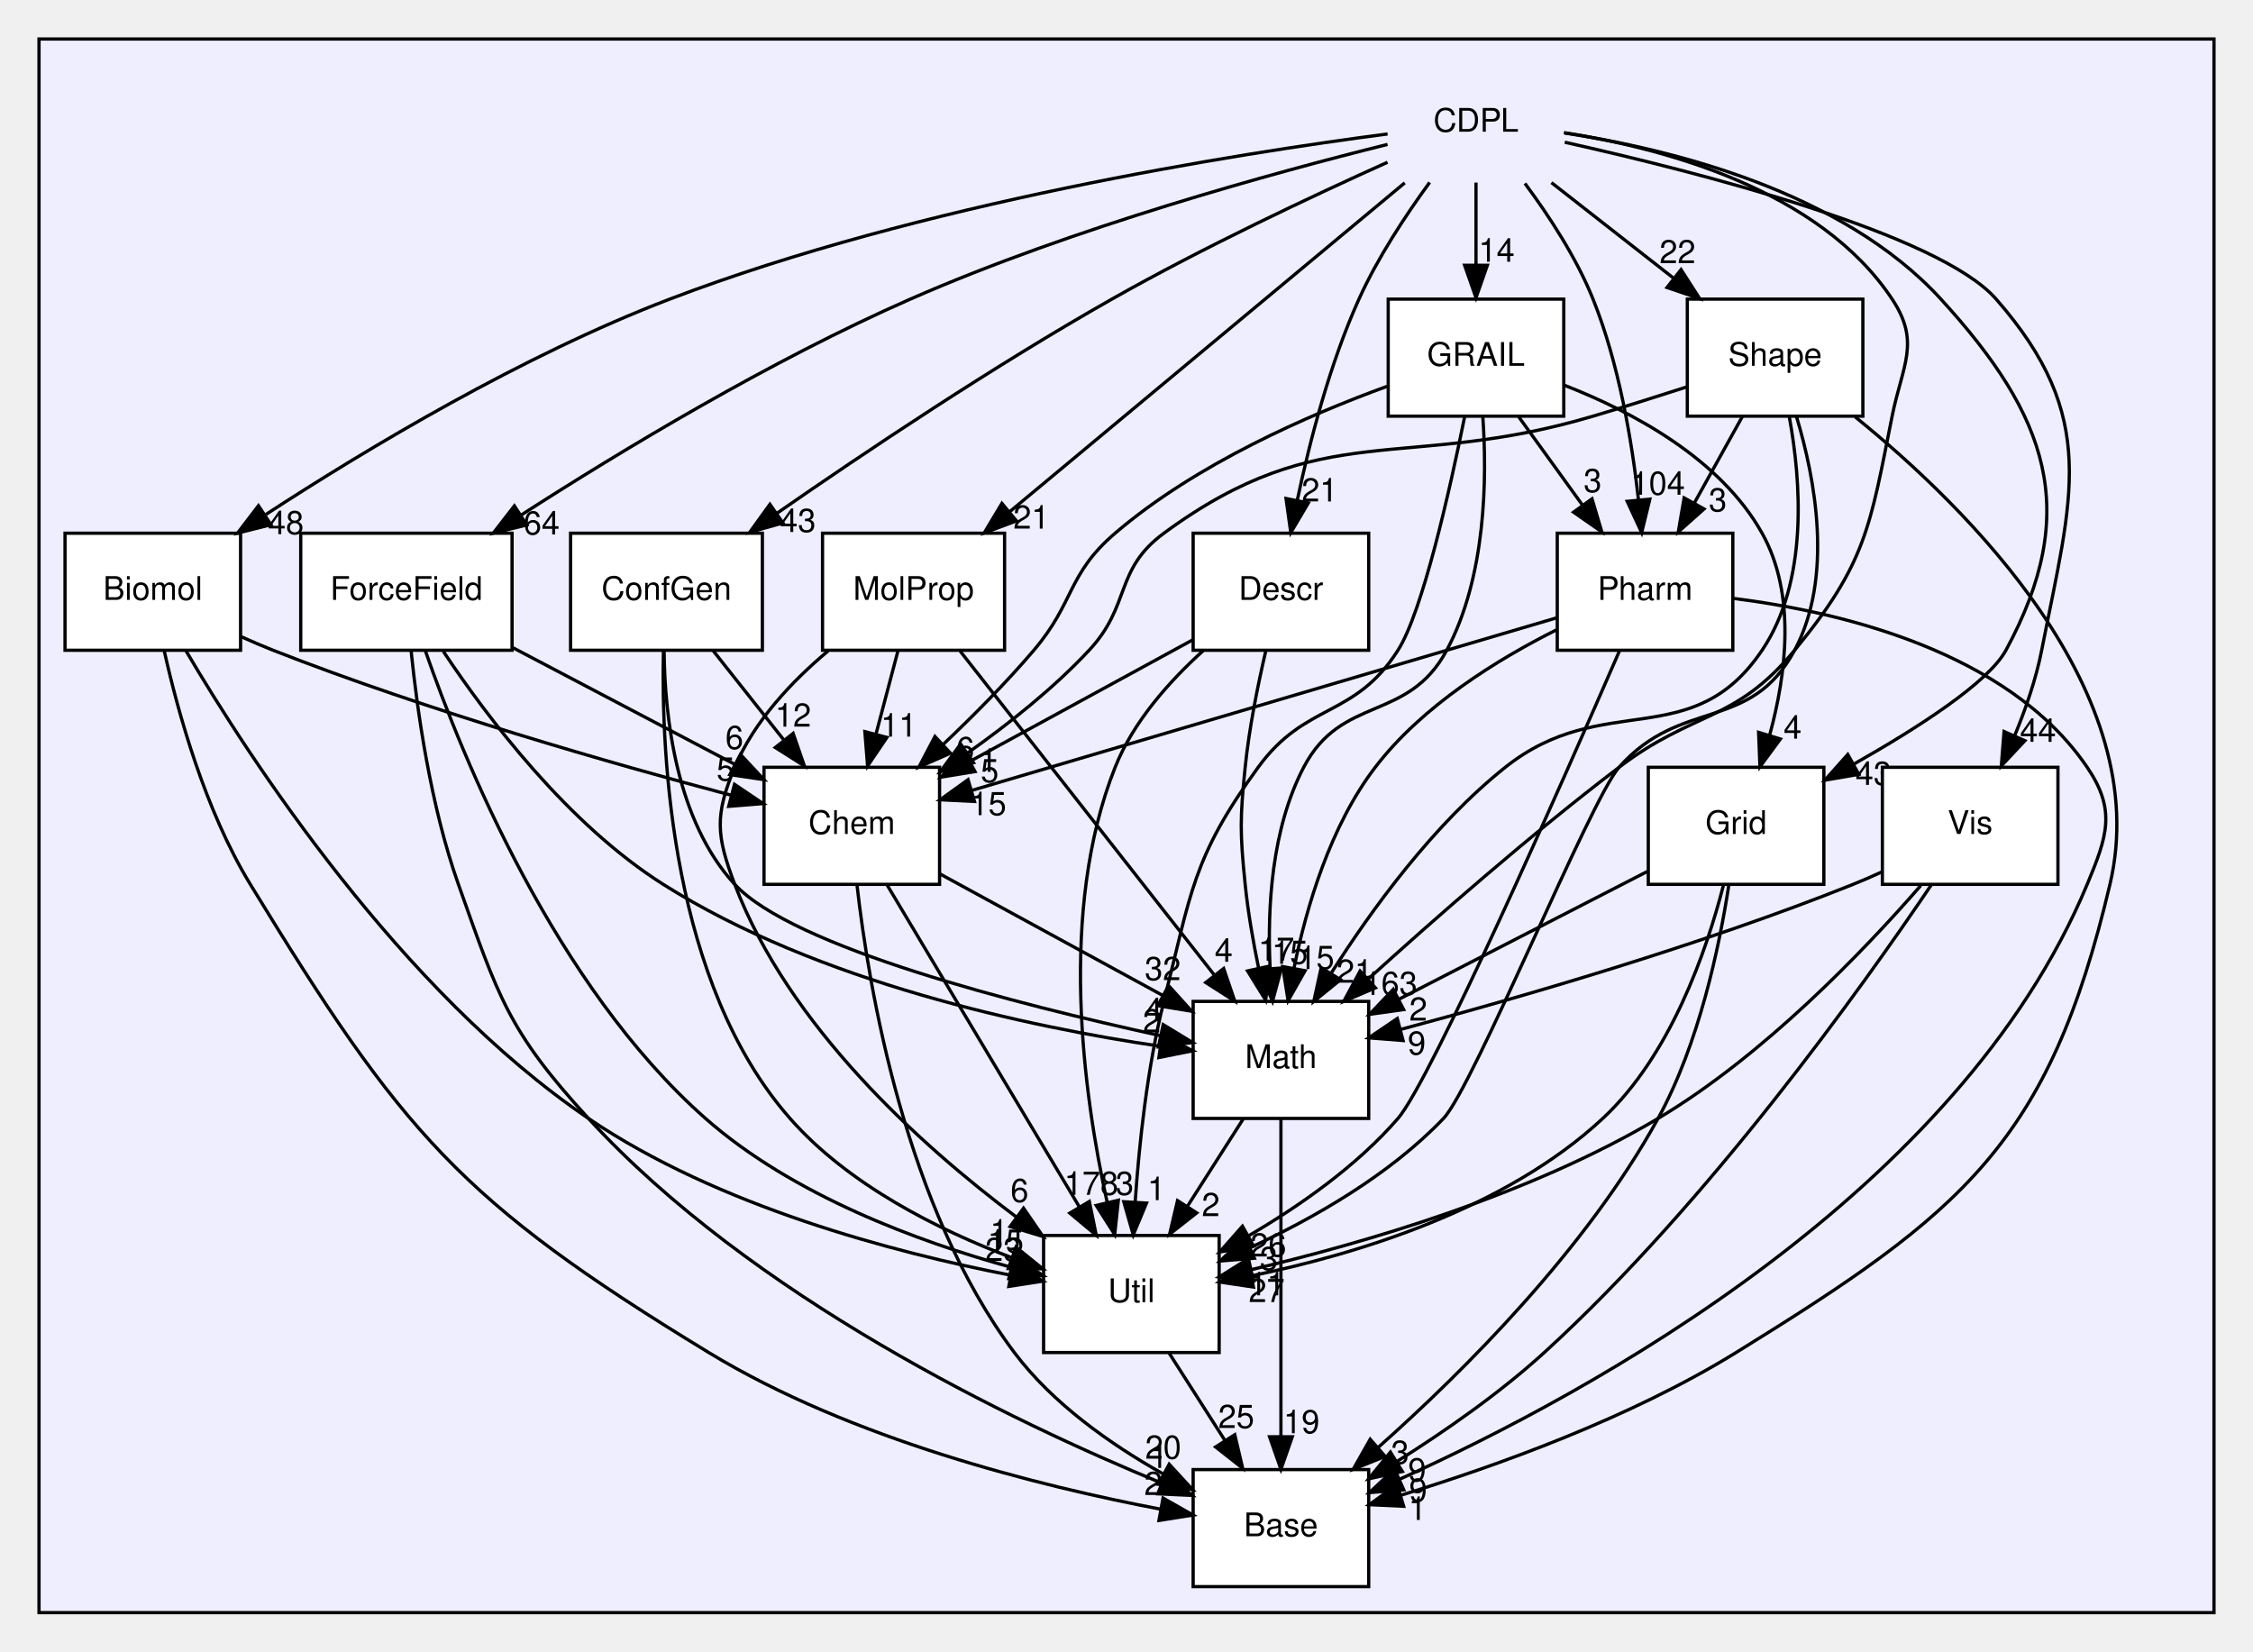
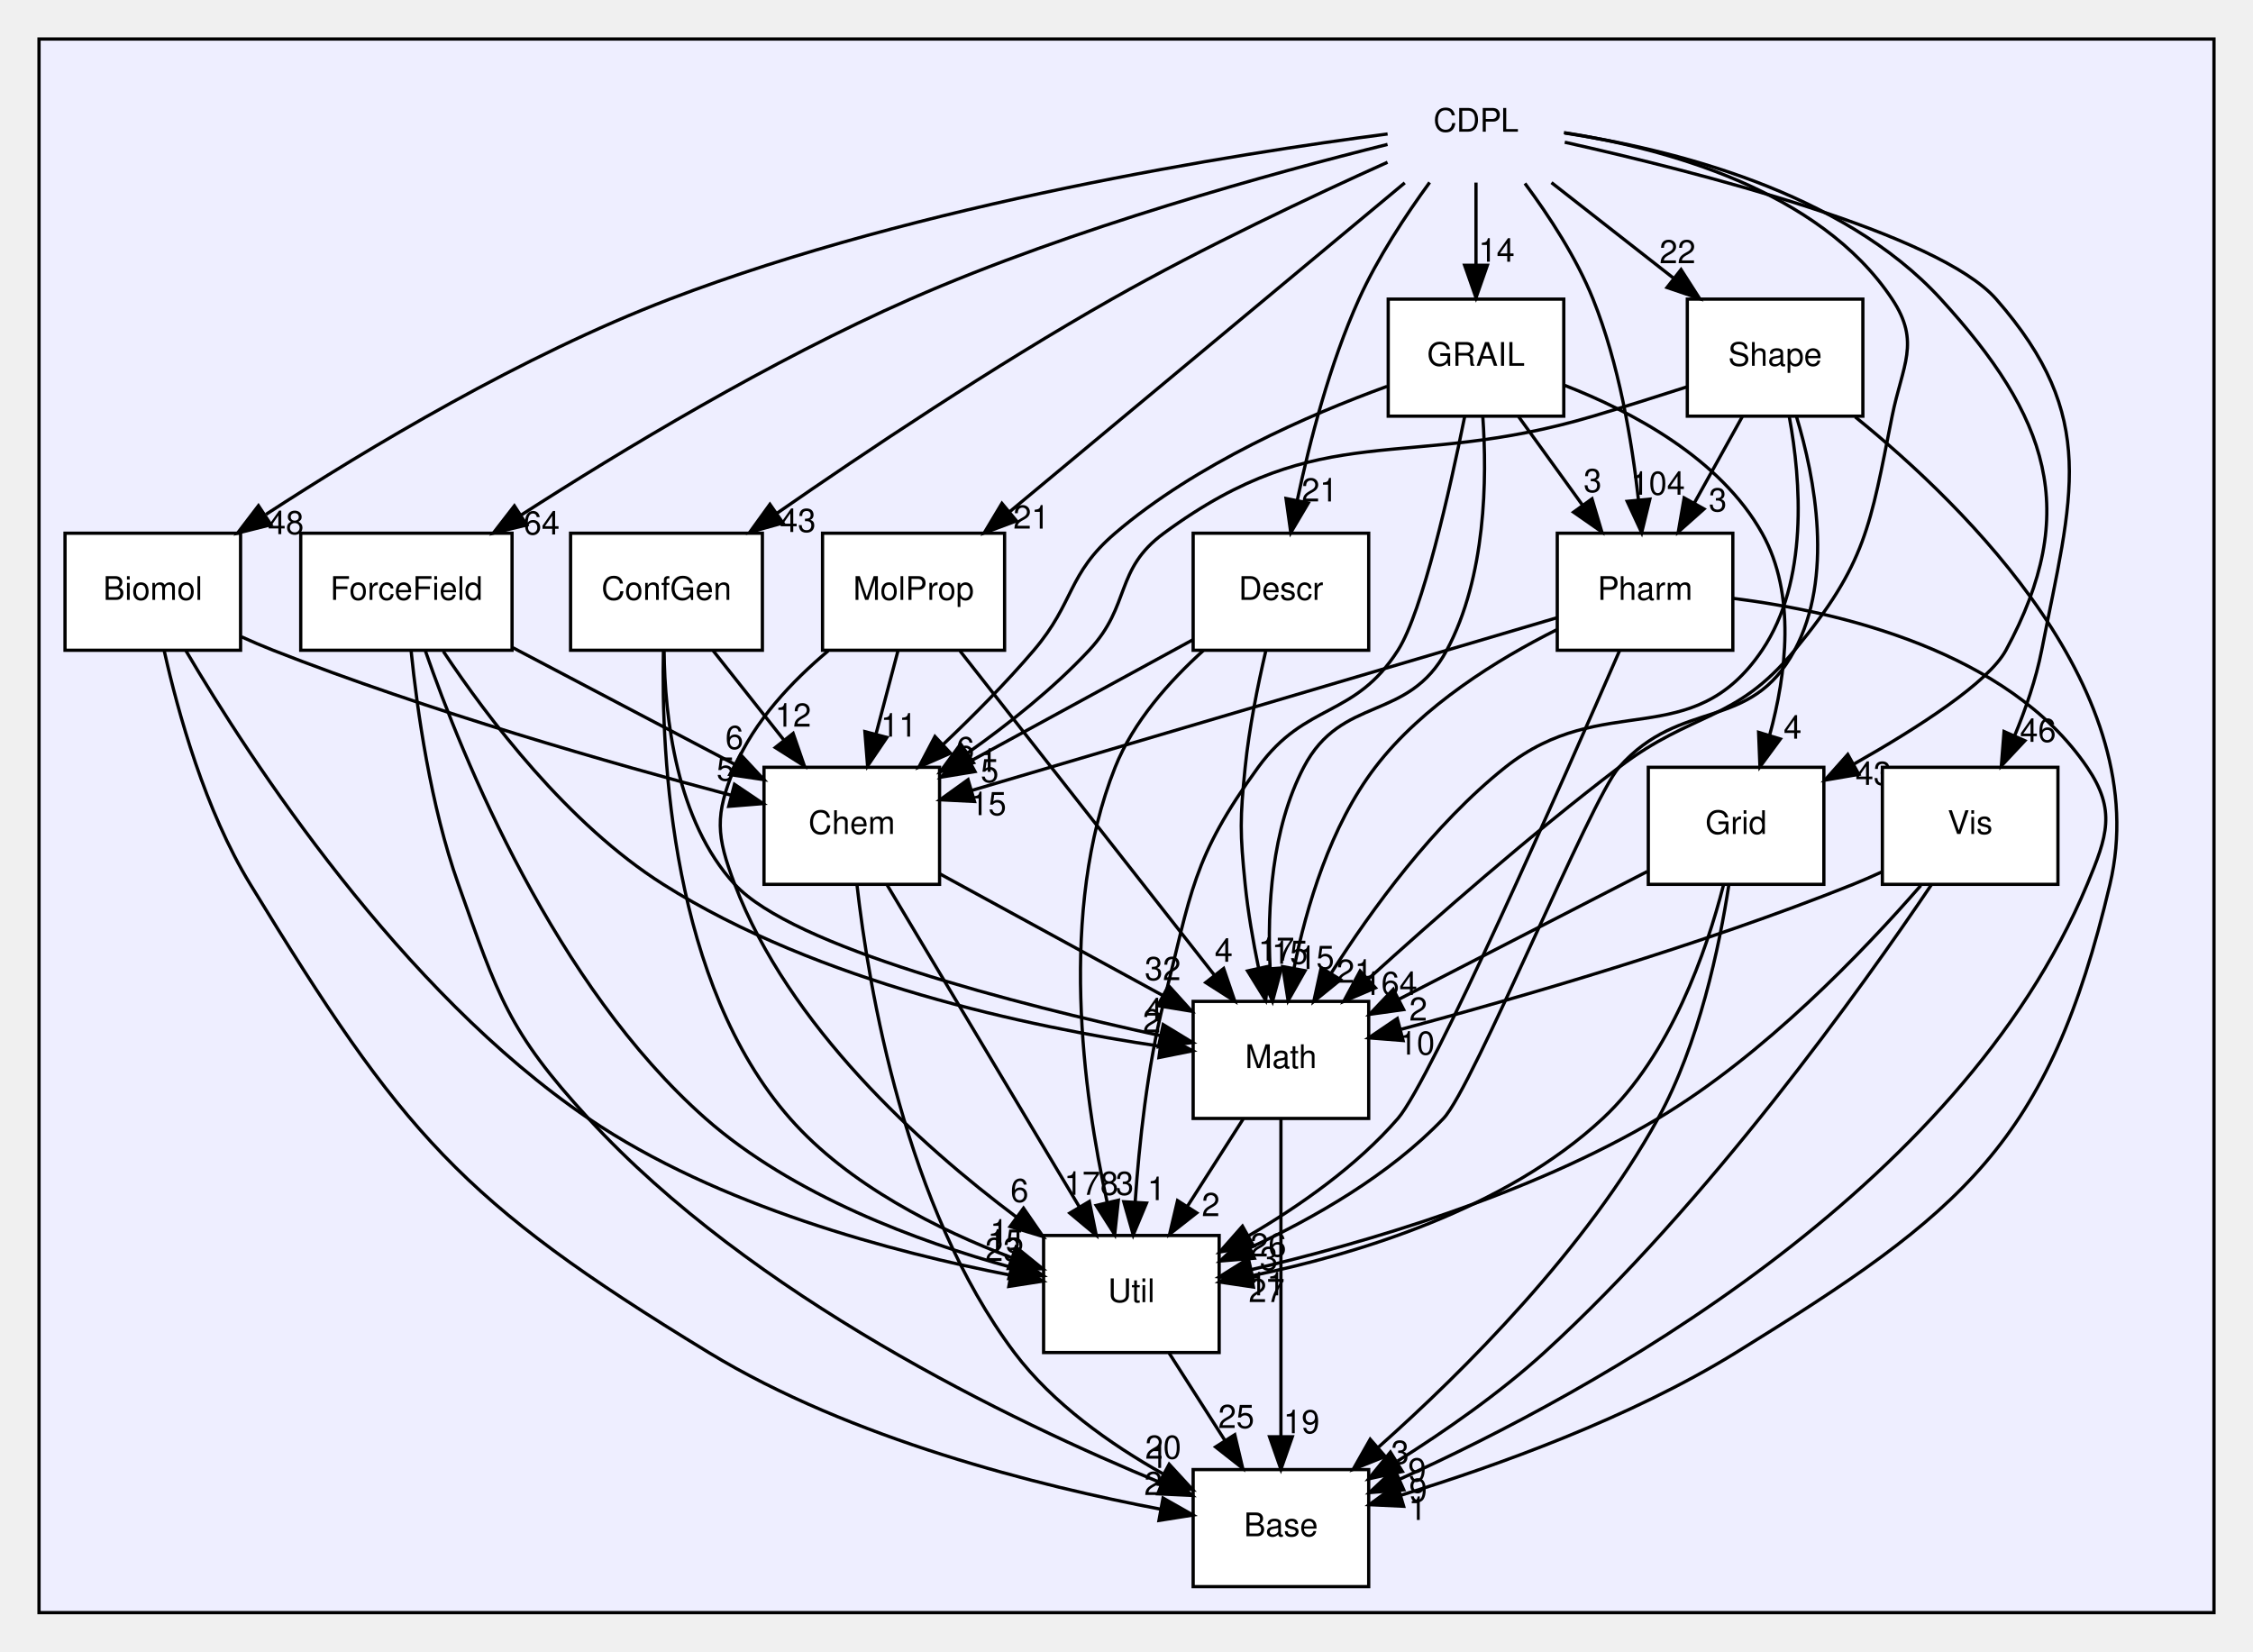
<svg xmlns="http://www.w3.org/2000/svg" xmlns:xlink="http://www.w3.org/1999/xlink" width="693pt" height="508pt" viewBox="0.00 0.00 693.00 508.00">
  <g id="graph0" class="graph" transform="scale(1 1) rotate(0) translate(4 504)">
    <g id="clust1" class="cluster">
      <g id="a_clust1">
        <a xlink:href="dir_d9e3ca1242923a0f3e299c3c2535cd81.html" target="_top">
          <polygon fill="#eeeeff" stroke="#000000" points="8,-8 8,-492 677,-492 677,-8 8,-8" />
        </a>
      </g>
    </g>
    <g id="node1" class="node">
      <text text-anchor="middle" x="450" y="-463.5" font-family="Helvetica,sans-Serif" font-size="10.00" fill="#000000">CDPL</text>
    </g>
    <g id="node3" class="node">
      <g id="a_node3">
        <a xlink:href="dir_7be3ff201f5f76b5f31a7c277c66fc66.html" target="_top" xlink:title="Biomol">
          <polygon fill="#ffffff" stroke="#000000" points="70,-340 16,-340 16,-304 70,-304 70,-340" />
          <text text-anchor="middle" x="43" y="-319.5" font-family="Helvetica,sans-Serif" font-size="10.00" fill="#000000">Biomol</text>
        </a>
      </g>
    </g>
    <g id="edge16" class="edge">
      <path fill="none" stroke="#000000" d="M422.812,-462.8C376.344,-456.739 279.186,-441.471 202,-412 156.824,-394.751 109.067,-366.129 77.824,-345.796" />
      <polygon fill="#000000" stroke="#000000" points="79.35,-342.611 69.073,-340.036 75.501,-348.458 79.35,-342.611" />
      <g id="a_edge16-headlabel">
        <a xlink:href="dir_000000_000006.html" target="_top" xlink:title="48">
          <text text-anchor="middle" x="83.913" y="-339.715" font-family="Helvetica,sans-Serif" font-size="10.00" fill="#000000">48</text>
        </a>
      </g>
    </g>
    <g id="node5" class="node">
      <g id="a_node5">
        <a xlink:href="dir_f4689c5d160d8a5c625e00746131db23.html" target="_top" xlink:title="ConfGen">
          <polygon fill="#ffffff" stroke="#000000" points="230.5,-340 171.5,-340 171.5,-304 230.5,-304 230.5,-340" />
          <text text-anchor="middle" x="201" y="-319.5" font-family="Helvetica,sans-Serif" font-size="10.00" fill="#000000">ConfGen</text>
        </a>
      </g>
    </g>
    <g id="edge17" class="edge">
      <path fill="none" stroke="#000000" d="M422.787,-454.099C399.785,-443.752 366.176,-427.955 338,-412 301.801,-391.502 262.273,-365.068 235.02,-346.161" />
      <polygon fill="#000000" stroke="#000000" points="236.827,-343.154 226.623,-340.304 232.822,-348.895 236.827,-343.154" />
      <g id="a_edge17-headlabel">
        <a xlink:href="dir_000000_000007.html" target="_top" xlink:title="43">
          <text text-anchor="middle" x="241.399" y="-340.382" font-family="Helvetica,sans-Serif" font-size="10.00" fill="#000000">43</text>
        </a>
      </g>
    </g>
    <g id="node6" class="node">
      <g id="a_node6">
        <a xlink:href="dir_e745a1d3abba6038f68bb4cb91ac9212.html" target="_top" xlink:title="Descr">
          <polygon fill="#ffffff" stroke="#000000" points="417,-340 363,-340 363,-304 417,-304 417,-340" />
          <text text-anchor="middle" x="390" y="-319.5" font-family="Helvetica,sans-Serif" font-size="10.00" fill="#000000">Descr</text>
        </a>
      </g>
    </g>
    <g id="edge15" class="edge">
      <path fill="none" stroke="#000000" d="M435.744,-447.89C428.378,-437.8 419.752,-424.733 414,-412 405.04,-392.166 398.868,-368.312 395.029,-350.146" />
      <polygon fill="#000000" stroke="#000000" points="398.429,-349.3 393.034,-340.181 391.565,-350.673 398.429,-349.3" />
      <g id="a_edge15-headlabel">
        <a xlink:href="dir_000000_000008.html" target="_top" xlink:title="21">
          <text text-anchor="middle" x="401.918" y="-349.767" font-family="Helvetica,sans-Serif" font-size="10.00" fill="#000000">21</text>
        </a>
      </g>
    </g>
    <g id="node7" class="node">
      <g id="a_node7">
        <a xlink:href="dir_f85293c44cb7dbf0b9661f2bdcd7f1cd.html" target="_top" xlink:title="ForceField">
          <polygon fill="#ffffff" stroke="#000000" points="153.5,-340 88.5,-340 88.5,-304 153.5,-304 153.5,-340" />
          <text text-anchor="middle" x="121" y="-319.5" font-family="Helvetica,sans-Serif" font-size="10.00" fill="#000000">ForceField</text>
        </a>
      </g>
    </g>
    <g id="edge19" class="edge">
      <path fill="none" stroke="#000000" d="M422.79,-459.585C387.954,-450.918 326.108,-433.987 276,-412 233.078,-393.166 187.003,-365.337 156.346,-345.618" />
      <polygon fill="#000000" stroke="#000000" points="158.03,-342.539 147.736,-340.032 154.22,-348.411 158.03,-342.539" />
      <g id="a_edge19-headlabel">
        <a xlink:href="dir_000000_000009.html" target="_top" xlink:title="64">
          <text text-anchor="middle" x="162.591" y="-339.613" font-family="Helvetica,sans-Serif" font-size="10.00" fill="#000000">64</text>
        </a>
      </g>
    </g>
    <g id="node8" class="node">
      <g id="a_node8">
        <a xlink:href="dir_63172153952ece9cd58d985c57b76252.html" target="_top" xlink:title="GRAIL">
          <polygon fill="#ffffff" stroke="#000000" points="477,-412 423,-412 423,-376 477,-376 477,-412" />
          <text text-anchor="middle" x="450" y="-391.5" font-family="Helvetica,sans-Serif" font-size="10.00" fill="#000000">GRAIL</text>
        </a>
      </g>
    </g>
    <g id="edge20" class="edge">
      <path fill="none" stroke="#000000" d="M450,-447.831C450,-440.131 450,-430.974 450,-422.417" />
      <polygon fill="#000000" stroke="#000000" points="453.5,-422.413 450,-412.413 446.5,-422.413 453.5,-422.413" />
      <g id="a_edge20-headlabel">
        <a xlink:href="dir_000000_000010.html" target="_top" xlink:title="14">
          <text text-anchor="middle" x="456.339" y="-423.508" font-family="Helvetica,sans-Serif" font-size="10.00" fill="#000000">14</text>
        </a>
      </g>
    </g>
    <g id="node9" class="node">
      <g id="a_node9">
        <a xlink:href="dir_8e68467dd8a3f99c322490b7fb276a25.html" target="_top" xlink:title="Grid">
          <polygon fill="#ffffff" stroke="#000000" points="557,-268 503,-268 503,-232 557,-232 557,-268" />
          <text text-anchor="middle" x="530" y="-247.5" font-family="Helvetica,sans-Serif" font-size="10.00" fill="#000000">Grid</text>
        </a>
      </g>
    </g>
    <g id="edge14" class="edge">
      <path fill="none" stroke="#000000" d="M477.269,-463.088C509.494,-458.19 562.569,-445.305 593,-412 625.928,-375.962 636.275,-346.91 613,-304 607.634,-294.106 586.041,-280.205 566.226,-268.986" />
      <polygon fill="#000000" stroke="#000000" points="567.755,-265.831 557.312,-264.043 564.36,-271.953 567.755,-265.831" />
      <g id="a_edge14-headlabel">
        <a xlink:href="dir_000000_000011.html" target="_top" xlink:title="43">
          <text text-anchor="middle" x="572.275" y="-262.591" font-family="Helvetica,sans-Serif" font-size="10.00" fill="#000000">43</text>
        </a>
      </g>
    </g>
    <g id="node10" class="node">
      <g id="a_node10">
        <a xlink:href="dir_a11e439900186475800e797c0fd0ac6b.html" target="_top" xlink:title="Math">
          <polygon fill="#ffffff" stroke="#000000" points="417,-196 363,-196 363,-160 417,-160 417,-196" />
          <text text-anchor="middle" x="390" y="-175.5" font-family="Helvetica,sans-Serif" font-size="10.00" fill="#000000">Math</text>
        </a>
      </g>
    </g>
    <g id="edge18" class="edge">
      <path fill="none" stroke="#000000" d="M477.035,-463.213C507.474,-458.469 555.598,-445.764 578,-412 586.846,-398.668 581.138,-391.689 578,-376 571.201,-342.007 570.034,-330.763 548,-304 529.666,-281.732 516.951,-285.472 494,-268 466.709,-247.224 437.299,-221.426 416.742,-202.784" />
      <polygon fill="#000000" stroke="#000000" points="419.067,-200.167 409.319,-196.015 414.35,-205.339 419.067,-200.167" />
      <g id="a_edge18-headlabel">
-         <a xlink:href="dir_000000_000001.html" target="_top" xlink:title="163">
-           <text text-anchor="middle" x="423.636" y="-197.991" font-family="Helvetica,sans-Serif" font-size="10.00" fill="#000000">163</text>
+         <a xlink:href="dir_000000_000001.html" target="_top" xlink:title="164">
+           <text text-anchor="middle" x="423.636" y="-197.991" font-family="Helvetica,sans-Serif" font-size="10.00" fill="#000000">164</text>
        </a>
      </g>
    </g>
    <g id="node11" class="node">
      <g id="a_node11">
        <a xlink:href="dir_800d7d48dc6ea121393d52928155436d.html" target="_top" xlink:title="MolProp">
          <polygon fill="#ffffff" stroke="#000000" points="305,-340 249,-340 249,-304 305,-304 305,-340" />
          <text text-anchor="middle" x="277" y="-319.5" font-family="Helvetica,sans-Serif" font-size="10.00" fill="#000000">MolProp</text>
        </a>
      </g>
    </g>
    <g id="edge13" class="edge">
      <path fill="none" stroke="#000000" d="M428.089,-447.762C397.282,-422.119 341.079,-375.337 306.586,-346.626" />
      <polygon fill="#000000" stroke="#000000" points="308.658,-343.797 298.733,-340.09 304.179,-349.177 308.658,-343.797" />
      <g id="a_edge13-headlabel">
        <a xlink:href="dir_000000_000012.html" target="_top" xlink:title="21">
          <text text-anchor="middle" x="313.237" y="-341.414" font-family="Helvetica,sans-Serif" font-size="10.00" fill="#000000">21</text>
        </a>
      </g>
    </g>
    <g id="node12" class="node">
      <g id="a_node12">
        <a xlink:href="dir_5e8c3cb997677a4f5ba873b3f390ab24.html" target="_top" xlink:title="Pharm">
          <polygon fill="#ffffff" stroke="#000000" points="529,-340 475,-340 475,-304 529,-304 529,-340" />
          <text text-anchor="middle" x="502" y="-319.5" font-family="Helvetica,sans-Serif" font-size="10.00" fill="#000000">Pharm</text>
        </a>
      </g>
    </g>
    <g id="edge22" class="edge">
      <path fill="none" stroke="#000000" d="M465.053,-447.587C472.46,-437.618 480.876,-424.755 486,-412 493.962,-392.18 497.974,-368.325 499.989,-350.156" />
      <polygon fill="#000000" stroke="#000000" points="503.474,-350.48 500.96,-340.188 496.507,-349.802 503.474,-350.48" />
      <g id="a_edge22-headlabel">
        <a xlink:href="dir_000000_000013.html" target="_top" xlink:title="104">
          <text text-anchor="middle" x="505.952" y="-351.833" font-family="Helvetica,sans-Serif" font-size="10.00" fill="#000000">104</text>
        </a>
      </g>
    </g>
    <g id="node13" class="node">
      <g id="a_node13">
        <a xlink:href="dir_e60b3667286dd230b98f983f5ace3d9d.html" target="_top" xlink:title="Shape">
          <polygon fill="#ffffff" stroke="#000000" points="569,-412 515,-412 515,-376 569,-376 569,-412" />
          <text text-anchor="middle" x="542" y="-391.5" font-family="Helvetica,sans-Serif" font-size="10.00" fill="#000000">Shape</text>
        </a>
      </g>
    </g>
    <g id="edge23" class="edge">
      <path fill="none" stroke="#000000" d="M473.216,-447.831C484.547,-438.963 498.346,-428.164 510.603,-418.572" />
      <polygon fill="#000000" stroke="#000000" points="513.074,-421.082 518.792,-412.163 508.76,-415.57 513.074,-421.082" />
      <g id="a_edge23-headlabel">
        <a xlink:href="dir_000000_000003.html" target="_top" xlink:title="22">
          <text text-anchor="middle" x="511.993" y="-423.034" font-family="Helvetica,sans-Serif" font-size="10.00" fill="#000000">22</text>
        </a>
      </g>
    </g>
    <g id="node15" class="node">
      <g id="a_node15">
        <a xlink:href="dir_b9a637619b35b55caadfa6a29882b4cd.html" target="_top" xlink:title="Vis">
          <polygon fill="#ffffff" stroke="#000000" points="629,-268 575,-268 575,-232 629,-232 629,-268" />
          <text text-anchor="middle" x="602" y="-247.5" font-family="Helvetica,sans-Serif" font-size="10.00" fill="#000000">Vis</text>
        </a>
      </g>
    </g>
    <g id="edge21" class="edge">
      <path fill="none" stroke="#000000" d="M477.303,-460.257C518.167,-451.109 592.339,-432.191 610,-412 641.867,-375.569 633.304,-351.499 624,-304 622.266,-295.146 619.072,-285.912 615.646,-277.635" />
      <polygon fill="#000000" stroke="#000000" points="618.828,-276.177 611.591,-268.44 612.424,-279.002 618.828,-276.177" />
      <g id="a_edge21-headlabel">
-         <a xlink:href="dir_000000_000002.html" target="_top" xlink:title="44">
-           <text text-anchor="middle" x="622.877" y="-275.82" font-family="Helvetica,sans-Serif" font-size="10.00" fill="#000000">44</text>
+         <a xlink:href="dir_000000_000002.html" target="_top" xlink:title="46">
+           <text text-anchor="middle" x="622.877" y="-275.82" font-family="Helvetica,sans-Serif" font-size="10.00" fill="#000000">46</text>
        </a>
      </g>
    </g>
    <g id="node2" class="node">
      <g id="a_node2">
        <a xlink:href="dir_7ca0558073eba65288e02324c8ceb8f8.html" target="_top" xlink:title="Base">
          <polygon fill="#ffffff" stroke="#000000" points="417,-52 363,-52 363,-16 417,-16 417,-52" />
          <text text-anchor="middle" x="390" y="-31.5" font-family="Helvetica,sans-Serif" font-size="10.00" fill="#000000">Base</text>
        </a>
      </g>
    </g>
    <g id="edge10" class="edge">
      <path fill="none" stroke="#000000" d="M46.539,-303.718C50.773,-284.763 59.092,-254.77 73,-232 119.689,-155.559 137.489,-134.574 214,-88 257.796,-61.34 315.813,-46.888 353.032,-39.813" />
      <polygon fill="#000000" stroke="#000000" points="353.737,-43.242 362.949,-38.009 352.484,-36.355 353.737,-43.242" />
      <g id="a_edge10-headlabel">
        <a xlink:href="dir_000006_000005.html" target="_top" xlink:title="2">
          <text text-anchor="middle" x="350.708" y="-44.179" font-family="Helvetica,sans-Serif" font-size="10.00" fill="#000000">2</text>
        </a>
      </g>
    </g>
    <g id="node4" class="node">
      <g id="a_node4">
        <a xlink:href="dir_2821c7f3ff716b7357153e2284349b47.html" target="_top" xlink:title="Chem">
          <polygon fill="#ffffff" stroke="#000000" points="285,-268 231,-268 231,-232 285,-232 285,-268" />
          <text text-anchor="middle" x="258" y="-247.5" font-family="Helvetica,sans-Serif" font-size="10.00" fill="#000000">Chem</text>
        </a>
      </g>
    </g>
    <g id="edge11" class="edge">
      <path fill="none" stroke="#000000" d="M70.263,-308.14C73.512,-306.667 76.808,-305.252 80,-304 127.68,-285.305 184.596,-269.05 221.007,-259.385" />
      <polygon fill="#000000" stroke="#000000" points="221.925,-262.763 230.708,-256.838 220.147,-255.992 221.925,-262.763" />
      <g id="a_edge11-headlabel">
        <a xlink:href="dir_000006_000004.html" target="_top" xlink:title="5">
          <text text-anchor="middle" x="219.17" y="-263.922" font-family="Helvetica,sans-Serif" font-size="10.00" fill="#000000">5</text>
        </a>
      </g>
    </g>
    <g id="node14" class="node">
      <g id="a_node14">
        <a xlink:href="dir_c592efebd7ac9eb7f4dce0afc29c639f.html" target="_top" xlink:title="Util">
          <polygon fill="#ffffff" stroke="#000000" points="371,-124 317,-124 317,-88 371,-88 371,-124" />
          <text text-anchor="middle" x="344" y="-103.5" font-family="Helvetica,sans-Serif" font-size="10.00" fill="#000000">Util</text>
        </a>
      </g>
    </g>
    <g id="edge12" class="edge">
      <path fill="none" stroke="#000000" d="M53.218,-303.805C72.873,-270.429 119.163,-199.249 177,-160 216.815,-132.981 271.054,-118.748 306.772,-111.808" />
      <polygon fill="#000000" stroke="#000000" points="307.579,-115.218 316.777,-109.961 306.308,-108.335 307.579,-115.218" />
      <g id="a_edge12-headlabel">
        <a xlink:href="dir_000006_000014.html" target="_top" xlink:title="23">
          <text text-anchor="middle" x="304.559" y="-116.163" font-family="Helvetica,sans-Serif" font-size="10.00" fill="#000000">23</text>
        </a>
      </g>
    </g>
    <g id="edge24" class="edge">
      <path fill="none" stroke="#000000" d="M259.59,-231.915C263.206,-199.943 274.515,-132.609 308,-88 319.805,-72.274 337.621,-59.755 353.635,-50.747" />
      <polygon fill="#000000" stroke="#000000" points="355.626,-53.652 362.796,-45.851 352.327,-47.478 355.626,-53.652" />
      <g id="a_edge24-headlabel">
        <a xlink:href="dir_000004_000005.html" target="_top" xlink:title="20">
          <text text-anchor="middle" x="353.794" y="-55.35" font-family="Helvetica,sans-Serif" font-size="10.00" fill="#000000">20</text>
        </a>
      </g>
    </g>
    <g id="edge25" class="edge">
      <path fill="none" stroke="#000000" d="M285.031,-235.256C304.83,-224.456 331.919,-209.68 353.619,-197.844" />
      <polygon fill="#000000" stroke="#000000" points="355.449,-200.833 362.552,-192.972 352.097,-194.688 355.449,-200.833" />
      <g id="a_edge25-headlabel">
        <a xlink:href="dir_000004_000001.html" target="_top" xlink:title="32">
          <text text-anchor="middle" x="353.653" y="-202.547" font-family="Helvetica,sans-Serif" font-size="10.00" fill="#000000">32</text>
        </a>
      </g>
    </g>
    <g id="edge26" class="edge">
      <path fill="none" stroke="#000000" d="M268.892,-231.762C283.819,-206.768 310.739,-161.692 327.97,-132.841" />
      <polygon fill="#000000" stroke="#000000" points="331.074,-134.47 333.197,-124.09 325.064,-130.881 331.074,-134.47" />
      <g id="a_edge26-headlabel">
        <a xlink:href="dir_000004_000014.html" target="_top" xlink:title="178">
          <text text-anchor="middle" x="331.668" y="-136.512" font-family="Helvetica,sans-Serif" font-size="10.00" fill="#000000">178</text>
        </a>
      </g>
    </g>
    <g id="edge27" class="edge">
      <path fill="none" stroke="#000000" d="M215.383,-303.831C221.949,-295.539 229.851,-285.557 237.058,-276.453" />
      <polygon fill="#000000" stroke="#000000" points="239.96,-278.426 243.423,-268.413 234.472,-274.081 239.96,-278.426" />
      <g id="a_edge27-headlabel">
        <a xlink:href="dir_000007_000004.html" target="_top" xlink:title="12">
          <text text-anchor="middle" x="239.955" y="-280.507" font-family="Helvetica,sans-Serif" font-size="10.00" fill="#000000">12</text>
        </a>
      </g>
    </g>
    <g id="edge28" class="edge">
      <path fill="none" stroke="#000000" d="M200.27,-303.713C200.48,-283.615 203.952,-251.587 222,-232 239.778,-212.706 308.963,-195.058 352.813,-185.49" />
      <polygon fill="#000000" stroke="#000000" points="353.785,-188.862 362.832,-183.348 352.321,-182.016 353.785,-188.862" />
      <g id="a_edge28-headlabel">
        <a xlink:href="dir_000007_000001.html" target="_top" xlink:title="4">
          <text text-anchor="middle" x="350.863" y="-189.89" font-family="Helvetica,sans-Serif" font-size="10.00" fill="#000000">4</text>
        </a>
      </g>
    </g>
    <g id="edge29" class="edge">
      <path fill="none" stroke="#000000" d="M200.059,-303.987C199.347,-271.222 202.569,-201.44 239,-160 257.038,-139.482 284.754,-125.691 307.181,-117.185" />
      <polygon fill="#000000" stroke="#000000" points="308.514,-120.426 316.742,-113.751 306.147,-113.838 308.514,-120.426" />
      <g id="a_edge29-headlabel">
        <a xlink:href="dir_000007_000014.html" target="_top" xlink:title="11">
          <text text-anchor="middle" x="306.09" y="-121.813" font-family="Helvetica,sans-Serif" font-size="10.00" fill="#000000">11</text>
        </a>
      </g>
    </g>
    <g id="edge7" class="edge">
      <path fill="none" stroke="#000000" d="M362.969,-307.256C343.17,-296.456 316.081,-281.68 294.381,-269.844" />
      <polygon fill="#000000" stroke="#000000" points="295.903,-266.688 285.448,-264.972 292.551,-272.833 295.903,-266.688" />
      <g id="a_edge7-headlabel">
        <a xlink:href="dir_000008_000004.html" target="_top" xlink:title="5">
          <text text-anchor="middle" x="300.418" y="-263.416" font-family="Helvetica,sans-Serif" font-size="10.00" fill="#000000">5</text>
        </a>
      </g>
    </g>
    <g id="edge8" class="edge">
      <path fill="none" stroke="#000000" d="M385.307,-303.646C382.893,-293.263 380.209,-279.994 379,-268 377.395,-252.081 377.395,-247.919 379,-232 379.85,-223.566 381.429,-214.503 383.131,-206.255" />
      <polygon fill="#000000" stroke="#000000" points="386.579,-206.872 385.307,-196.354 379.742,-205.37 386.579,-206.872" />
      <g id="a_edge8-headlabel">
        <a xlink:href="dir_000008_000001.html" target="_top" xlink:title="17">
          <text text-anchor="middle" x="388.581" y="-208.492" font-family="Helvetica,sans-Serif" font-size="10.00" fill="#000000">17</text>
        </a>
      </g>
    </g>
    <g id="edge9" class="edge">
      <path fill="none" stroke="#000000" d="M366.151,-303.928C355.706,-294.504 344.574,-282.02 339,-268 321.458,-223.879 329.214,-167.539 336.539,-134.257" />
      <polygon fill="#000000" stroke="#000000" points="339.997,-134.841 338.869,-124.306 333.181,-133.244 339.997,-134.841" />
      <g id="a_edge9-headlabel">
        <a xlink:href="dir_000008_000014.html" target="_top" xlink:title="3">
          <text text-anchor="middle" x="341.942" y="-136.488" font-family="Helvetica,sans-Serif" font-size="10.00" fill="#000000">3</text>
        </a>
      </g>
    </g>
    <g id="edge32" class="edge">
      <path fill="none" stroke="#000000" d="M122.439,-303.963C124.32,-285.465 128.443,-256.075 137,-232 149.26,-197.507 152.241,-186.964 177,-160 227.325,-105.193 307.039,-66.876 353.348,-47.821" />
      <polygon fill="#000000" stroke="#000000" points="354.736,-51.035 362.7,-44.048 352.117,-44.543 354.736,-51.035" />
      <g id="a_edge32-headlabel">
        <a xlink:href="dir_000009_000005.html" target="_top" xlink:title="1">
          <text text-anchor="middle" x="352.464" y="-52.513" font-family="Helvetica,sans-Serif" font-size="10.00" fill="#000000">1</text>
        </a>
      </g>
    </g>
    <g id="edge33" class="edge">
      <path fill="none" stroke="#000000" d="M153.815,-304.754C174.364,-293.955 200.857,-280.031 221.985,-268.928" />
      <polygon fill="#000000" stroke="#000000" points="223.752,-271.953 230.975,-264.203 220.495,-265.757 223.752,-271.953" />
      <g id="a_edge33-headlabel">
        <a xlink:href="dir_000009_000004.html" target="_top" xlink:title="6">
          <text text-anchor="middle" x="221.891" y="-273.639" font-family="Helvetica,sans-Serif" font-size="10.00" fill="#000000">6</text>
        </a>
      </g>
    </g>
    <g id="edge34" class="edge">
      <path fill="none" stroke="#000000" d="M132.364,-303.656C145.974,-283.198 170.651,-250.55 200,-232 247.733,-201.83 312.67,-188.131 352.93,-182.195" />
      <polygon fill="#000000" stroke="#000000" points="353.433,-185.659 362.856,-180.816 352.469,-178.726 353.433,-185.659" />
      <g id="a_edge34-headlabel">
        <a xlink:href="dir_000009_000001.html" target="_top" xlink:title="2">
          <text text-anchor="middle" x="350.263" y="-186.466" font-family="Helvetica,sans-Serif" font-size="10.00" fill="#000000">2</text>
        </a>
      </g>
    </g>
    <g id="edge35" class="edge">
      <path fill="none" stroke="#000000" d="M126.82,-303.874C138.258,-270.926 166.664,-200.858 213,-160 239.868,-136.309 278.555,-122.098 306.923,-114.247" />
      <polygon fill="#000000" stroke="#000000" points="308.083,-117.561 316.866,-111.637 306.305,-110.791 308.083,-117.561" />
      <g id="a_edge35-headlabel">
        <a xlink:href="dir_000009_000014.html" target="_top" xlink:title="15">
          <text text-anchor="middle" x="305.327" y="-118.72" font-family="Helvetica,sans-Serif" font-size="10.00" fill="#000000">15</text>
        </a>
      </g>
    </g>
    <g id="edge37" class="edge">
      <path fill="none" stroke="#000000" d="M422.646,-385.168C398.687,-376.452 363.902,-361.33 339,-340 324.206,-327.328 326.628,-318.832 314,-304 305.518,-294.038 295.437,-283.882 286.181,-275.107" />
      <polygon fill="#000000" stroke="#000000" points="288.356,-272.349 278.653,-268.094 283.584,-277.471 288.356,-272.349" />
      <g id="a_edge37-headlabel">
        <a xlink:href="dir_000010_000004.html" target="_top" xlink:title="6">
          <text text-anchor="middle" x="292.921" y="-270.222" font-family="Helvetica,sans-Serif" font-size="10.00" fill="#000000">6</text>
        </a>
      </g>
    </g>
    <g id="edge36" class="edge">
      <path fill="none" stroke="#000000" d="M477.277,-385.473C498.026,-377.386 525.132,-362.994 538,-340 548.536,-321.174 545.442,-296.6 540.323,-277.888" />
      <polygon fill="#000000" stroke="#000000" points="543.621,-276.704 537.344,-268.169 536.928,-278.756 543.621,-276.704" />
      <g id="a_edge36-headlabel">
        <a xlink:href="dir_000010_000011.html" target="_top" xlink:title="4">
          <text text-anchor="middle" x="547.389" y="-276.809" font-family="Helvetica,sans-Serif" font-size="10.00" fill="#000000">4</text>
        </a>
      </g>
    </g>
    <g id="edge38" class="edge">
      <path fill="none" stroke="#000000" d="M452.09,-375.927C453.44,-356.875 453.099,-326.555 441,-304 429.056,-281.734 408.698,-290.396 397,-268 387.113,-249.072 385.768,-224.796 386.673,-206.228" />
      <polygon fill="#000000" stroke="#000000" points="390.179,-206.267 387.418,-196.038 383.198,-205.756 390.179,-206.267" />
      <g id="a_edge38-headlabel">
        <a xlink:href="dir_000010_000001.html" target="_top" xlink:title="15">
          <text text-anchor="middle" x="392.749" y="-207.559" font-family="Helvetica,sans-Serif" font-size="10.00" fill="#000000">15</text>
        </a>
      </g>
    </g>
    <g id="edge39" class="edge">
      <path fill="none" stroke="#000000" d="M463.122,-375.831C469.05,-367.623 476.173,-357.761 482.693,-348.732" />
      <polygon fill="#000000" stroke="#000000" points="485.684,-350.569 488.702,-340.413 480.009,-346.471 485.684,-350.569" />
      <g id="a_edge39-headlabel">
        <a xlink:href="dir_000010_000013.html" target="_top" xlink:title="3">
          <text text-anchor="middle" x="485.881" y="-352.646" font-family="Helvetica,sans-Serif" font-size="10.00" fill="#000000">3</text>
        </a>
      </g>
    </g>
    <g id="edge40" class="edge">
      <path fill="none" stroke="#000000" d="M446.517,-375.866C441.93,-353.179 433.559,-315.866 426,-304 412.609,-282.978 397.651,-288.164 383,-268 362.722,-240.091 362.427,-229.453 354,-196 348.887,-175.705 346.388,-152.18 345.166,-134.272" />
      <polygon fill="#000000" stroke="#000000" points="348.654,-133.963 344.572,-124.186 341.666,-134.375 348.654,-133.963" />
      <g id="a_edge40-headlabel">
        <a xlink:href="dir_000010_000014.html" target="_top" xlink:title="1">
          <text text-anchor="middle" x="351.7" y="-134.884" font-family="Helvetica,sans-Serif" font-size="10.00" fill="#000000">1</text>
        </a>
      </g>
    </g>
    <g id="edge4" class="edge">
      <path fill="none" stroke="#000000" d="M527.771,-231.795C524.874,-212.902 518.614,-182.96 506,-160 483.944,-119.851 446.423,-82.392 420.039,-58.927" />
      <polygon fill="#000000" stroke="#000000" points="422.07,-56.053 412.238,-52.106 417.462,-61.323 422.07,-56.053" />
      <g id="a_edge4-headlabel">
        <a xlink:href="dir_000011_000005.html" target="_top" xlink:title="3">
          <text text-anchor="middle" x="426.645" y="-53.782" font-family="Helvetica,sans-Serif" font-size="10.00" fill="#000000">3</text>
        </a>
      </g>
    </g>
    <g id="edge5" class="edge">
      <path fill="none" stroke="#000000" d="M502.674,-235.947C480.897,-224.747 450.208,-208.964 426.357,-196.698" />
      <polygon fill="#000000" stroke="#000000" points="427.75,-193.479 417.257,-192.018 424.549,-199.704 427.75,-193.479" />
      <g id="a_edge5-headlabel">
        <a xlink:href="dir_000011_000001.html" target="_top" xlink:title="2">
          <text text-anchor="middle" x="432.246" y="-190.098" font-family="Helvetica,sans-Serif" font-size="10.00" fill="#000000">2</text>
        </a>
      </g>
    </g>
    <g id="edge6" class="edge">
      <path fill="none" stroke="#000000" d="M526.094,-231.653C520.904,-211.502 509.856,-179.426 489,-160 458.936,-131.997 413.038,-118.18 380.957,-111.593" />
      <polygon fill="#000000" stroke="#000000" points="381.545,-108.142 371.065,-109.7 380.229,-115.017 381.545,-108.142" />
      <g id="a_edge6-headlabel">
        <a xlink:href="dir_000011_000014.html" target="_top" xlink:title="27">
          <text text-anchor="middle" x="385.609" y="-103.529" font-family="Helvetica,sans-Serif" font-size="10.00" fill="#000000">27</text>
        </a>
      </g>
    </g>
    <g id="edge30" class="edge">
      <path fill="none" stroke="#000000" d="M390,-159.762C390,-135.201 390,-91.247 390,-62.354" />
      <polygon fill="#000000" stroke="#000000" points="393.5,-62.09 390,-52.09 386.5,-62.09 393.5,-62.09" />
      <g id="a_edge30-headlabel">
        <a xlink:href="dir_000001_000005.html" target="_top" xlink:title="19">
          <text text-anchor="middle" x="396.339" y="-63.184" font-family="Helvetica,sans-Serif" font-size="10.00" fill="#000000">19</text>
        </a>
      </g>
    </g>
    <g id="edge31" class="edge">
      <path fill="none" stroke="#000000" d="M378.392,-159.831C373.202,-151.708 366.977,-141.964 361.257,-133.012" />
      <polygon fill="#000000" stroke="#000000" points="364.097,-130.956 355.764,-124.413 358.199,-134.725 364.097,-130.956" />
      <g id="a_edge31-headlabel">
        <a xlink:href="dir_000001_000014.html" target="_top" xlink:title="2">
          <text text-anchor="middle" x="368.425" y="-129.956" font-family="Helvetica,sans-Serif" font-size="10.00" fill="#000000">2</text>
        </a>
      </g>
    </g>
    <g id="edge1" class="edge">
      <path fill="none" stroke="#000000" d="M272.205,-303.831C270.151,-296.046 267.704,-286.773 265.424,-278.135" />
      <polygon fill="#000000" stroke="#000000" points="268.795,-277.189 262.859,-268.413 262.026,-278.975 268.795,-277.189" />
      <g id="a_edge1-headlabel">
        <a xlink:href="dir_000012_000004.html" target="_top" xlink:title="11">
          <text text-anchor="middle" x="272.457" y="-277.44" font-family="Helvetica,sans-Serif" font-size="10.00" fill="#000000">11</text>
        </a>
      </g>
    </g>
    <g id="edge2" class="edge">
      <path fill="none" stroke="#000000" d="M291.312,-303.762C311.095,-278.552 346.911,-232.91 369.523,-204.095" />
      <polygon fill="#000000" stroke="#000000" points="372.385,-206.117 375.805,-196.09 366.878,-201.796 372.385,-206.117" />
      <g id="a_edge2-headlabel">
        <a xlink:href="dir_000012_000001.html" target="_top" xlink:title="4">
          <text text-anchor="middle" x="372.399" y="-208.198" font-family="Helvetica,sans-Serif" font-size="10.00" fill="#000000">4</text>
        </a>
      </g>
    </g>
    <g id="edge3" class="edge">
      <path fill="none" stroke="#000000" d="M250.744,-303.815C239.658,-294.529 227.954,-282.19 222,-268 215.809,-253.246 216.314,-246.956 222,-232 238.567,-188.424 278.956,-151.903 308.746,-129.584" />
      <polygon fill="#000000" stroke="#000000" points="310.829,-132.397 316.838,-123.671 306.699,-126.745 310.829,-132.397" />
      <g id="a_edge3-headlabel">
        <a xlink:href="dir_000012_000014.html" target="_top" xlink:title="6">
          <text text-anchor="middle" x="309.601" y="-134.31" font-family="Helvetica,sans-Serif" font-size="10.00" fill="#000000">6</text>
        </a>
      </g>
    </g>
    <g id="edge44" class="edge">
      <path fill="none" stroke="#000000" d="M529.236,-319.945C561.423,-315.891 613.671,-303.836 638,-268 646.987,-254.762 644.149,-246.772 638,-232 598.591,-137.322 485.379,-75.647 426.523,-49.036" />
      <polygon fill="#000000" stroke="#000000" points="427.782,-45.766 417.221,-44.918 424.949,-52.167 427.782,-45.766" />
      <g id="a_edge44-headlabel">
        <a xlink:href="dir_000013_000005.html" target="_top" xlink:title="9">
          <text text-anchor="middle" x="432.218" y="-42.125" font-family="Helvetica,sans-Serif" font-size="10.00" fill="#000000">9</text>
        </a>
      </g>
    </g>
    <g id="edge45" class="edge">
      <path fill="none" stroke="#000000" d="M474.955,-314.02C431.077,-301.072 344.31,-275.469 294.834,-260.869" />
      <polygon fill="#000000" stroke="#000000" points="295.747,-257.489 285.166,-258.016 293.766,-264.203 295.747,-257.489" />
      <g id="a_edge45-headlabel">
        <a xlink:href="dir_000013_000004.html" target="_top" xlink:title="15">
          <text text-anchor="middle" x="299.999" y="-253.284" font-family="Helvetica,sans-Serif" font-size="10.00" fill="#000000">15</text>
        </a>
      </g>
    </g>
    <g id="edge46" class="edge">
      <path fill="none" stroke="#000000" d="M474.932,-310.366C456.738,-301.27 433.515,-286.981 419,-268 405.201,-249.956 397.847,-225.123 394.001,-206.113" />
      <polygon fill="#000000" stroke="#000000" points="397.437,-205.444 392.208,-196.23 390.55,-206.695 397.437,-205.444" />
      <g id="a_edge46-headlabel">
        <a xlink:href="dir_000013_000001.html" target="_top" xlink:title="15">
          <text text-anchor="middle" x="400.873" y="-205.974" font-family="Helvetica,sans-Serif" font-size="10.00" fill="#000000">15</text>
        </a>
      </g>
    </g>
    <g id="edge47" class="edge">
      <path fill="none" stroke="#000000" d="M494.14,-303.822C476.835,-264.015 436.167,-171.744 426,-160 413.316,-145.349 395.726,-133.061 380.089,-123.926" />
      <polygon fill="#000000" stroke="#000000" points="381.593,-120.757 371.159,-118.919 378.169,-126.863 381.593,-120.757" />
      <g id="a_edge47-headlabel">
        <a xlink:href="dir_000013_000014.html" target="_top" xlink:title="26">
          <text text-anchor="middle" x="386.118" y="-117.539" font-family="Helvetica,sans-Serif" font-size="10.00" fill="#000000">26</text>
        </a>
      </g>
    </g>
    <g id="edge48" class="edge">
      <path fill="none" stroke="#000000" d="M566.623,-375.784C601.315,-347.697 658.898,-290.873 645,-232 626.182,-152.286 599.671,-131.062 530,-88 497.491,-67.907 456.265,-53.109 426.99,-44.137" />
      <polygon fill="#000000" stroke="#000000" points="427.75,-40.711 417.167,-41.207 425.749,-47.419 427.75,-40.711" />
      <g id="a_edge48-headlabel">
        <a xlink:href="dir_000003_000005.html" target="_top" xlink:title="1">
          <text text-anchor="middle" x="432.006" y="-36.518" font-family="Helvetica,sans-Serif" font-size="10.00" fill="#000000">1</text>
        </a>
      </g>
    </g>
    <g id="edge49" class="edge">
      <path fill="none" stroke="#000000" d="M514.732,-384.965C505.623,-382.019 495.398,-378.791 486,-376 427.706,-358.692 402.983,-376.035 354,-340 338.706,-328.749 343.959,-317.877 331,-304 320.072,-292.298 306.326,-281.382 293.716,-272.47" />
      <polygon fill="#000000" stroke="#000000" points="295.443,-269.41 285.218,-266.635 291.481,-275.181 295.443,-269.41" />
      <g id="a_edge49-headlabel">
        <a xlink:href="dir_000003_000004.html" target="_top" xlink:title="1">
          <text text-anchor="middle" x="300.013" y="-266.604" font-family="Helvetica,sans-Serif" font-size="10.00" fill="#000000">1</text>
        </a>
      </g>
    </g>
    <g id="edge50" class="edge">
      <path fill="none" stroke="#000000" d="M546.382,-375.721C549.957,-356.216 552.352,-325.259 538,-304 516.411,-272.02 489.192,-292.026 459,-268 436.922,-250.432 417.94,-224.33 405.507,-204.754" />
      <polygon fill="#000000" stroke="#000000" points="408.336,-202.675 400.106,-196.004 402.38,-206.352 408.336,-202.675" />
      <g id="a_edge50-headlabel">
        <a xlink:href="dir_000003_000001.html" target="_top" xlink:title="21">
          <text text-anchor="middle" x="412.64" y="-201.742" font-family="Helvetica,sans-Serif" font-size="10.00" fill="#000000">21</text>
        </a>
      </g>
    </g>
    <g id="edge51" class="edge">
      <path fill="none" stroke="#000000" d="M531.906,-375.831C527.44,-367.793 522.092,-358.167 517.162,-349.292" />
      <polygon fill="#000000" stroke="#000000" points="520.146,-347.455 512.23,-340.413 514.027,-350.855 520.146,-347.455" />
      <g id="a_edge51-headlabel">
        <a xlink:href="dir_000003_000013.html" target="_top" xlink:title="3">
          <text text-anchor="middle" x="524.373" y="-346.719" font-family="Helvetica,sans-Serif" font-size="10.00" fill="#000000">3</text>
        </a>
      </g>
    </g>
    <g id="edge52" class="edge">
      <path fill="none" stroke="#000000" d="M548.569,-375.907C554.318,-356.838 560.044,-326.505 548,-304 534.389,-278.569 513.089,-289.624 494,-268 485.121,-257.942 449.253,-169.715 440,-160 423.453,-142.626 400.066,-129.311 380.518,-120.25" />
      <polygon fill="#000000" stroke="#000000" points="381.837,-117.006 371.277,-116.144 378.994,-123.403 381.837,-117.006" />
      <g id="a_edge52-headlabel">
        <a xlink:href="dir_000003_000014.html" target="_top" xlink:title="3">
          <text text-anchor="middle" x="386.274" y="-113.371" font-family="Helvetica,sans-Serif" font-size="10.00" fill="#000000">3</text>
        </a>
      </g>
    </g>
    <g id="edge53" class="edge">
      <path fill="none" stroke="#000000" d="M355.608,-87.831C360.798,-79.708 367.023,-69.964 372.743,-61.012" />
      <polygon fill="#000000" stroke="#000000" points="375.801,-62.725 378.236,-52.413 369.903,-58.956 375.801,-62.725" />
      <g id="a_edge53-headlabel">
        <a xlink:href="dir_000014_000005.html" target="_top" xlink:title="25">
          <text text-anchor="middle" x="376.259" y="-64.782" font-family="Helvetica,sans-Serif" font-size="10.00" fill="#000000">25</text>
        </a>
      </g>
    </g>
    <g id="edge41" class="edge">
      <path fill="none" stroke="#000000" d="M590.157,-231.985C568.842,-200.412 521.51,-134.065 471,-88 457.349,-75.551 440.588,-63.887 425.861,-54.608" />
      <polygon fill="#000000" stroke="#000000" points="427.351,-51.416 417,-49.154 423.681,-57.377 427.351,-51.416" />
      <g id="a_edge41-headlabel">
        <a xlink:href="dir_000002_000005.html" target="_top" xlink:title="9">
          <text text-anchor="middle" x="431.9" y="-48.382" font-family="Helvetica,sans-Serif" font-size="10.00" fill="#000000">9</text>
        </a>
      </g>
    </g>
    <g id="edge42" class="edge">
      <path fill="none" stroke="#000000" d="M574.698,-235.763C571.791,-234.424 568.855,-233.142 566,-232 519.142,-213.248 463.125,-197.083 427.077,-187.449" />
      <polygon fill="#000000" stroke="#000000" points="427.576,-183.961 417.014,-184.791 425.788,-190.729 427.576,-183.961" />
      <g id="a_edge42-headlabel">
-         <a xlink:href="dir_000002_000001.html" target="_top" xlink:title="9">
-           <text text-anchor="middle" x="431.777" y="-179.634" font-family="Helvetica,sans-Serif" font-size="10.00" fill="#000000">9</text>
+         <a xlink:href="dir_000002_000001.html" target="_top" xlink:title="10">
+           <text text-anchor="middle" x="431.777" y="-179.634" font-family="Helvetica,sans-Serif" font-size="10.00" fill="#000000">10</text>
        </a>
      </g>
    </g>
    <g id="edge43" class="edge">
      <path fill="none" stroke="#000000" d="M586.826,-231.649C569.271,-211.494 538.577,-179.415 506,-160 466.419,-136.411 415.187,-121.561 381.04,-113.533" />
      <polygon fill="#000000" stroke="#000000" points="381.55,-110.06 371.023,-111.258 380,-116.886 381.55,-110.06" />
      <g id="a_edge43-headlabel">
        <a xlink:href="dir_000002_000014.html" target="_top" xlink:title="11">
          <text text-anchor="middle" x="385.684" y="-105.587" font-family="Helvetica,sans-Serif" font-size="10.00" fill="#000000">11</text>
        </a>
      </g>
    </g>
  </g>
</svg>
